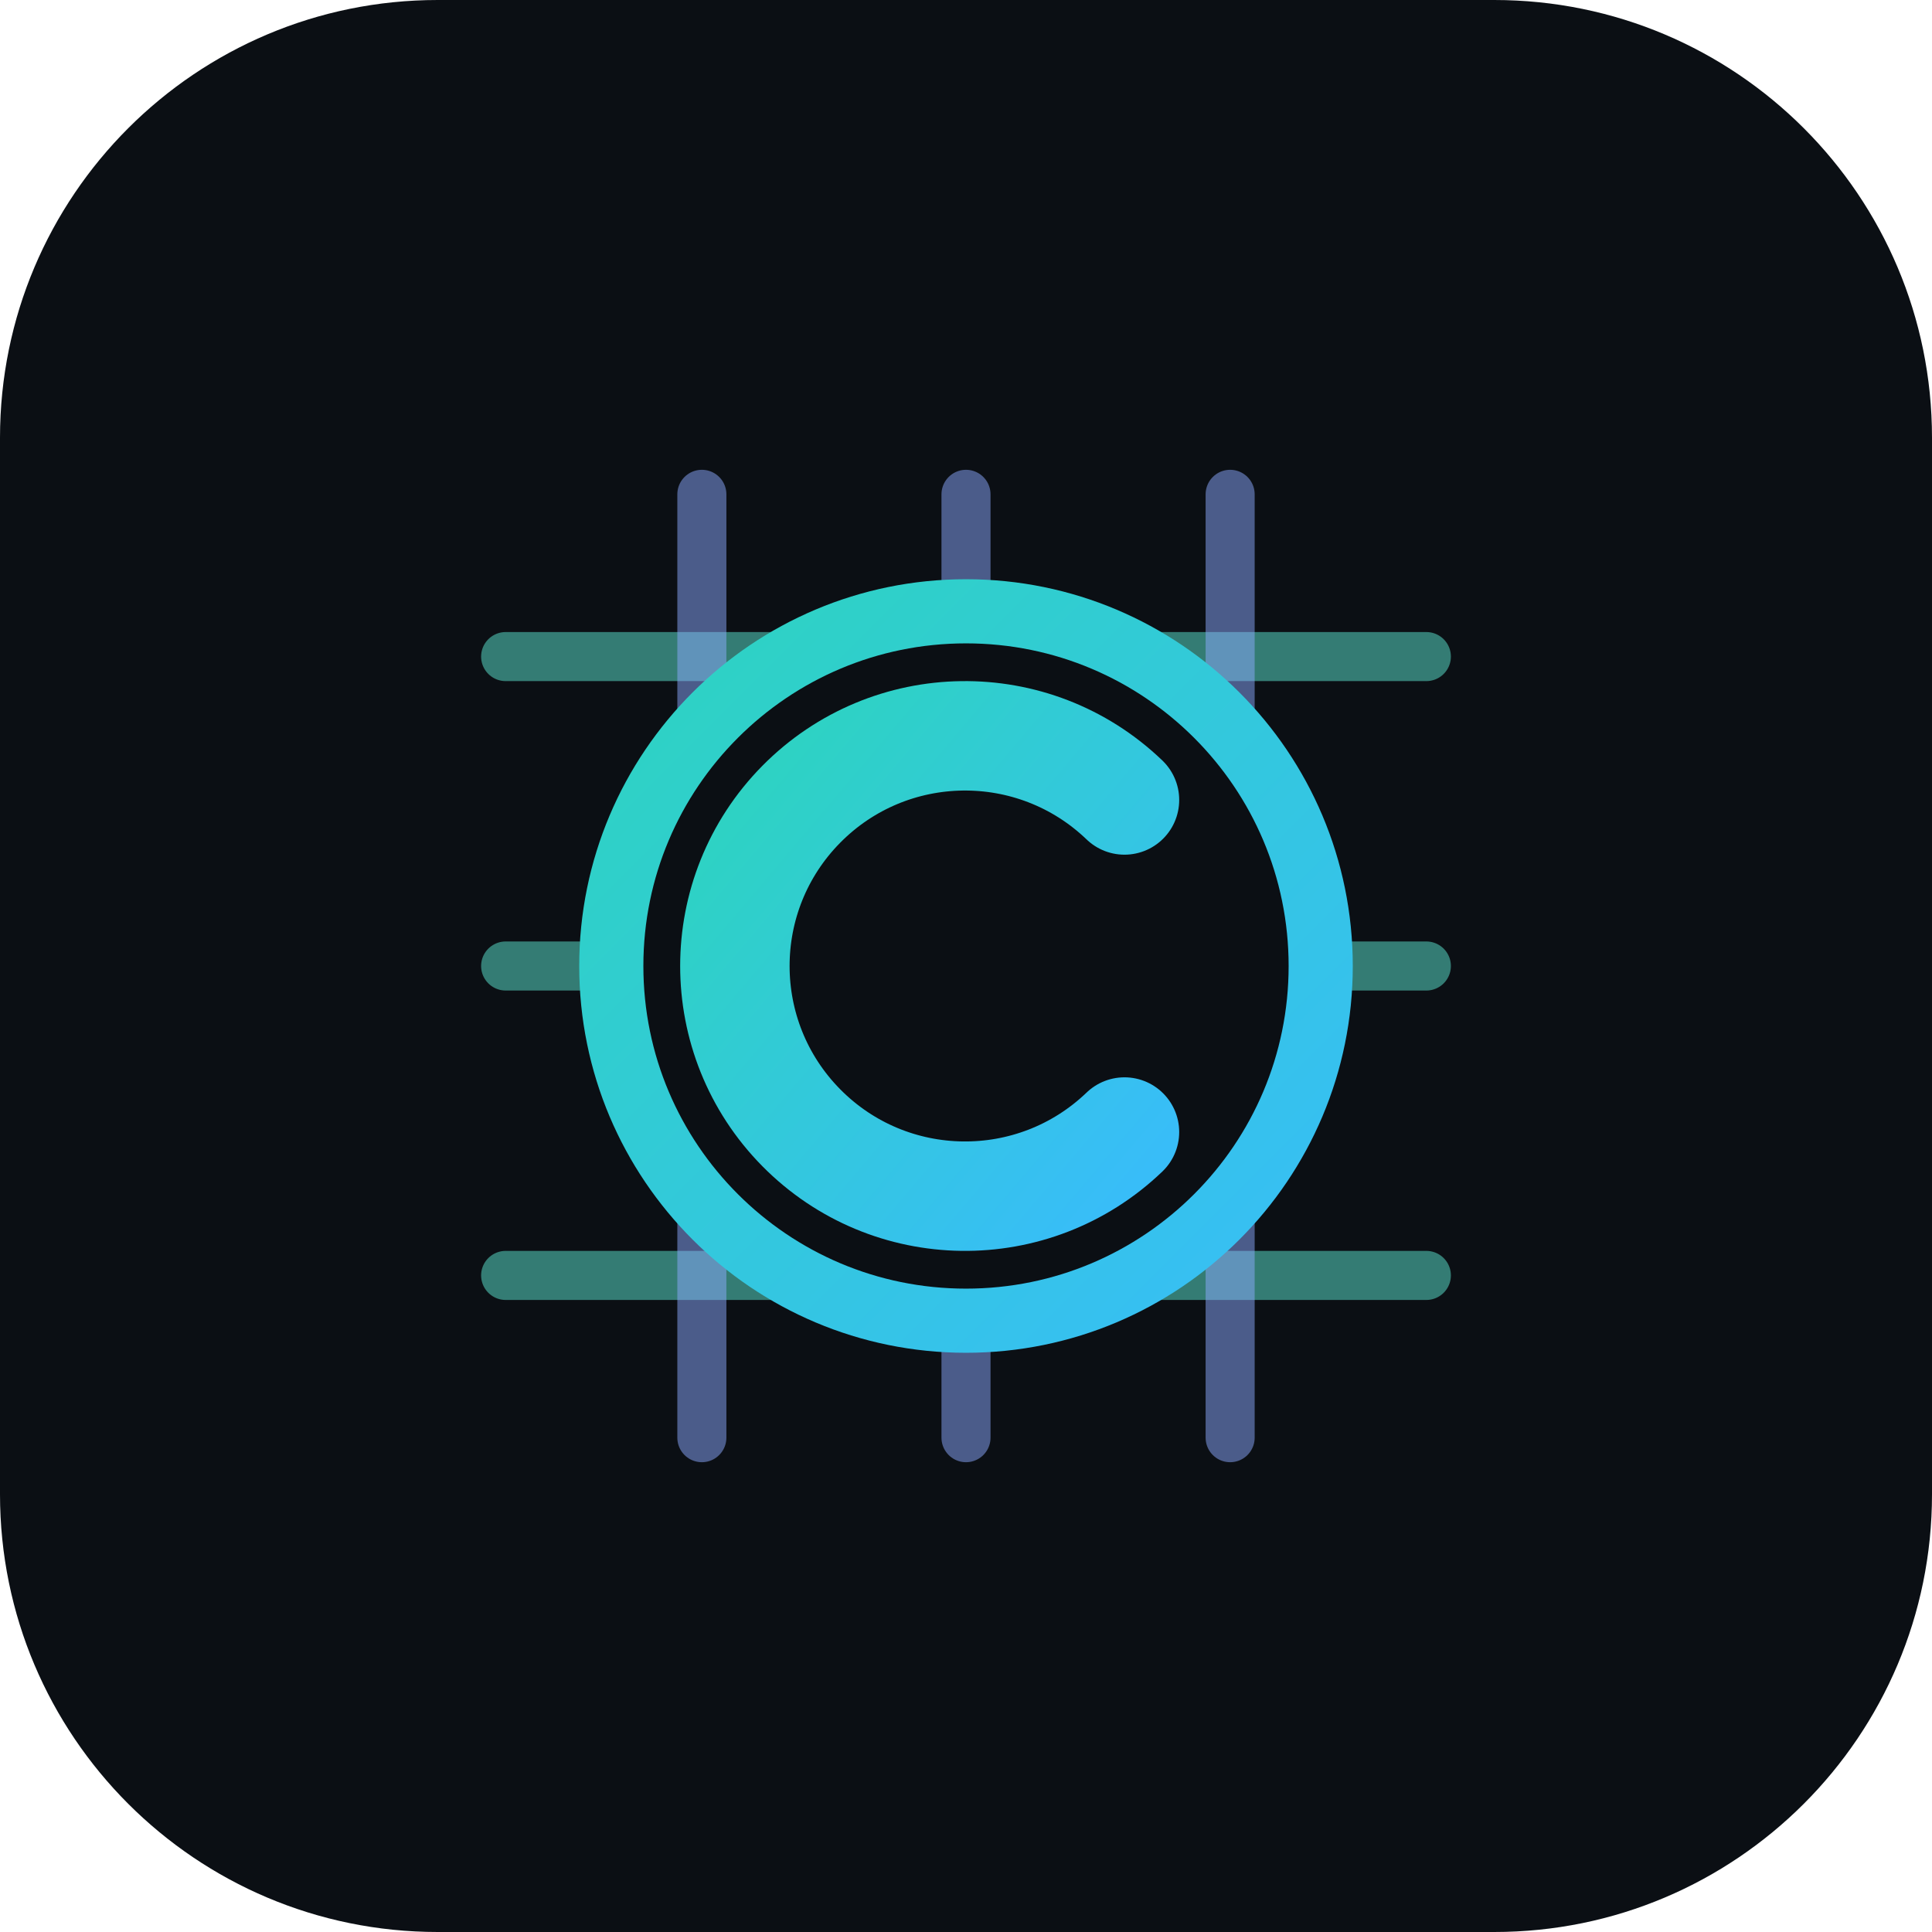
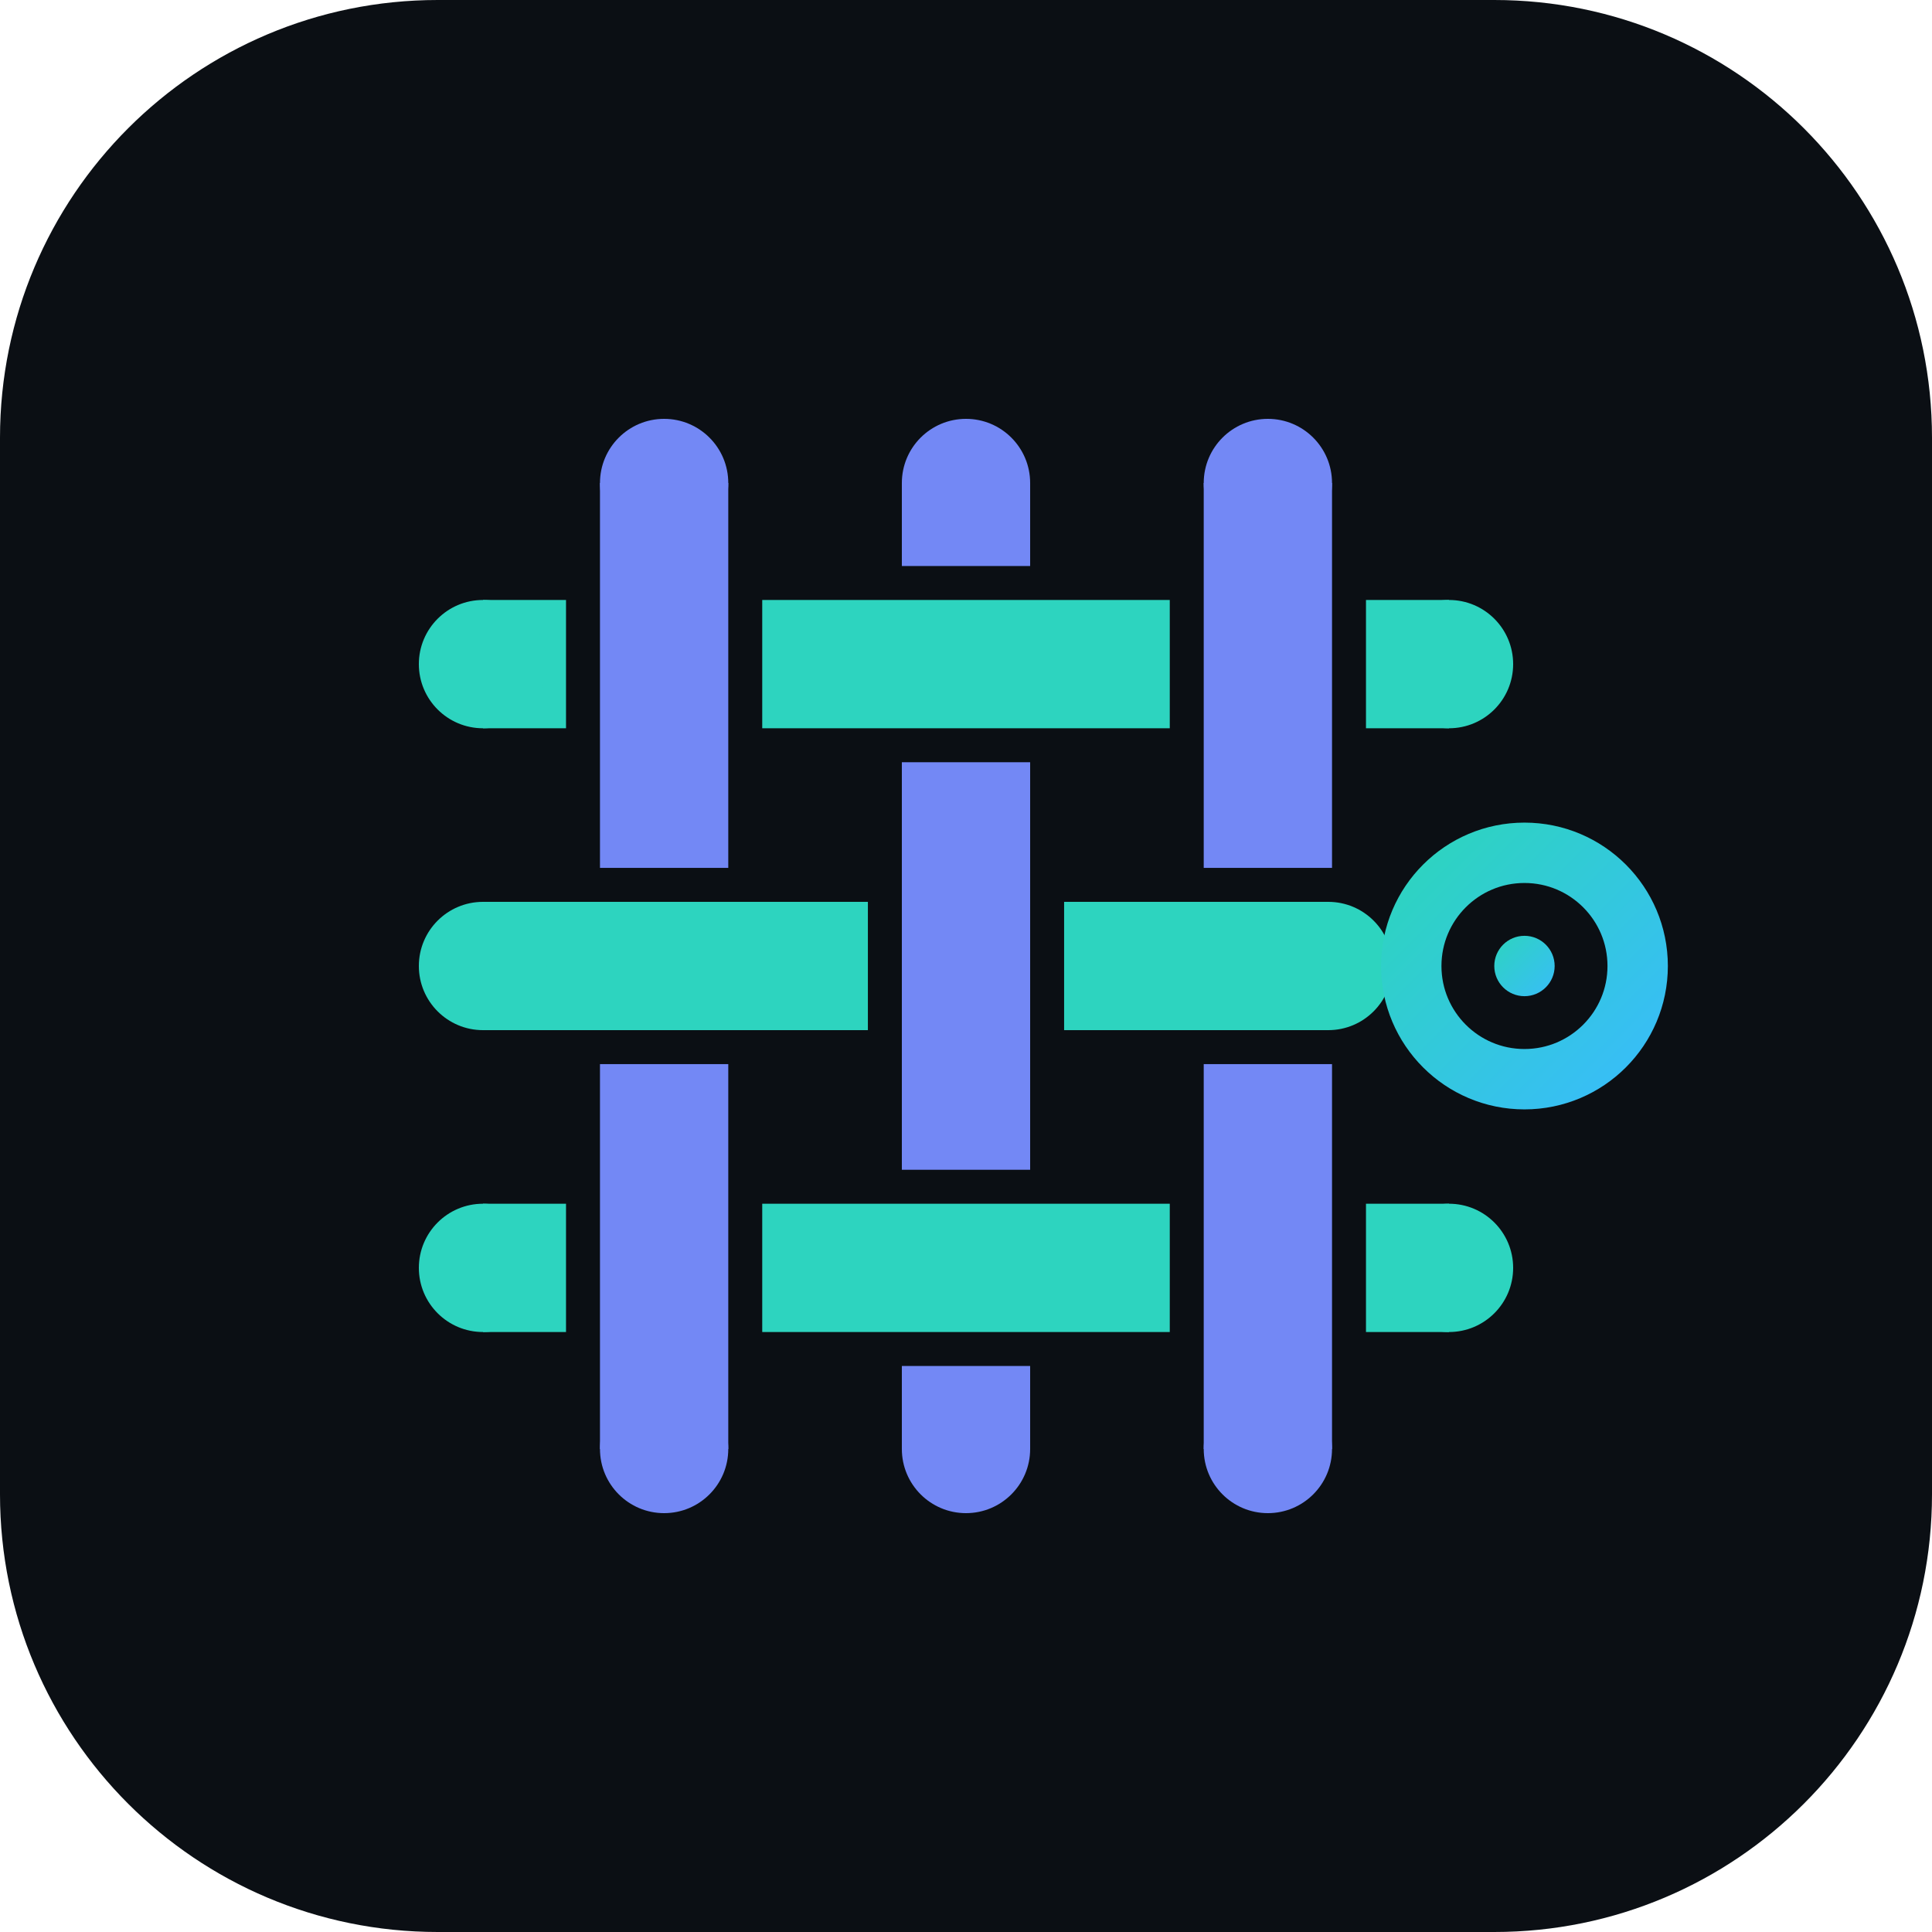
- <svg xmlns="http://www.w3.org/2000/svg" width="1024" height="1024" viewBox="0 0 1024 1024">
+ <svg xmlns="http://www.w3.org/2000/svg" width="1024" height="1024" viewBox="0 0 512 512">
  <defs>
    <linearGradient id="g" x1="0" y1="0" x2="1" y2="1">
      <stop offset="0" stop-color="#2dd4bf" />
      <stop offset="1" stop-color="#38bdf8" />
    </linearGradient>
  </defs>
-   <rect width="1024" height="1024" rx="232" fill="#0b0f14" />
-   <g stroke="#5eead4" stroke-width="26" stroke-linecap="round" opacity="0.5">
-     <path d="M268 348H756M268 512H756M268 676H756" />
+   <rect width="512" height="512" rx="116" fill="#0b0f14" />
+   <g class="cl-warp cl-warp-0" style="--cl-i:0">
+     <path d="M176 128V230" fill="none" stroke="#7388f5" stroke-width="34" />
+     <path d="M176 282V384" fill="none" stroke="#7388f5" stroke-width="34" />
+     <circle cx="176" cy="128" r="17" fill="#7388f5" />
+     <circle cx="176" cy="384" r="17" fill="#7388f5" />
  </g>
-   <g stroke="#8ca9ff" stroke-width="26" stroke-linecap="round" opacity="0.5">
-     <path d="M372 262V762M512 262V762M652 262V762" />
+   <g class="cl-warp cl-warp-1" style="--cl-i:1">
+     <path d="M256 128V150" fill="none" stroke="#7388f5" stroke-width="34" />
+     <path d="M256 202V310" fill="none" stroke="#7388f5" stroke-width="34" />
+     <path d="M256 362V384" fill="none" stroke="#7388f5" stroke-width="34" />
+     <circle cx="256" cy="128" r="17" fill="#7388f5" />
+     <circle cx="256" cy="384" r="17" fill="#7388f5" />
  </g>
-   <circle cx="512" cy="512" r="188" fill="#0b0f14" />
-   <circle cx="512" cy="512" r="188" fill="none" stroke="url(#g)" stroke-width="34" />
-   <path d="M596 424a122 122 0 1 0 0 176" fill="none" stroke="url(#g)" stroke-width="58" stroke-linecap="round" />
+   <g class="cl-warp cl-warp-2" style="--cl-i:2">
+     <path d="M336 128V230" fill="none" stroke="#7388f5" stroke-width="34" />
+     <path d="M336 282V384" fill="none" stroke="#7388f5" stroke-width="34" />
+     <circle cx="336" cy="128" r="17" fill="#7388f5" />
+     <circle cx="336" cy="384" r="17" fill="#7388f5" />
+   </g>
+   <g class="cl-weft cl-weft-0" style="--cl-i:0">
+     <path d="M128 176H150" fill="none" stroke="#2dd4bf" stroke-width="34" />
+     <path d="M202 176H310" fill="none" stroke="#2dd4bf" stroke-width="34" />
+     <path d="M362 176H384" fill="none" stroke="#2dd4bf" stroke-width="34" />
+     <circle cx="128" cy="176" r="17" fill="#2dd4bf" />
+     <circle cx="384" cy="176" r="17" fill="#2dd4bf" />
+   </g>
+   <g class="cl-weft cl-weft-1" style="--cl-i:1">
+     <path d="M128 256H230" fill="none" stroke="#2dd4bf" stroke-width="34" />
+     <path d="M282 256H352" fill="none" stroke="#2dd4bf" stroke-width="34" />
+     <circle cx="128" cy="256" r="17" fill="#2dd4bf" />
+     <circle cx="352" cy="256" r="17" fill="#2dd4bf" />
+   </g>
+   <g class="cl-weft cl-weft-2" style="--cl-i:2">
+     <path d="M128 336H150" fill="none" stroke="#2dd4bf" stroke-width="34" />
+     <path d="M202 336H310" fill="none" stroke="#2dd4bf" stroke-width="34" />
+     <path d="M362 336H384" fill="none" stroke="#2dd4bf" stroke-width="34" />
+     <circle cx="128" cy="336" r="17" fill="#2dd4bf" />
+     <circle cx="384" cy="336" r="17" fill="#2dd4bf" />
+   </g>
+   <circle class="cl-ring" cx="404" cy="256" r="30" fill="none" stroke="url(#g)" stroke-width="16" />
+   <circle class="cl-pupil" cx="404" cy="256" r="8" fill="url(#g)" />
</svg>
